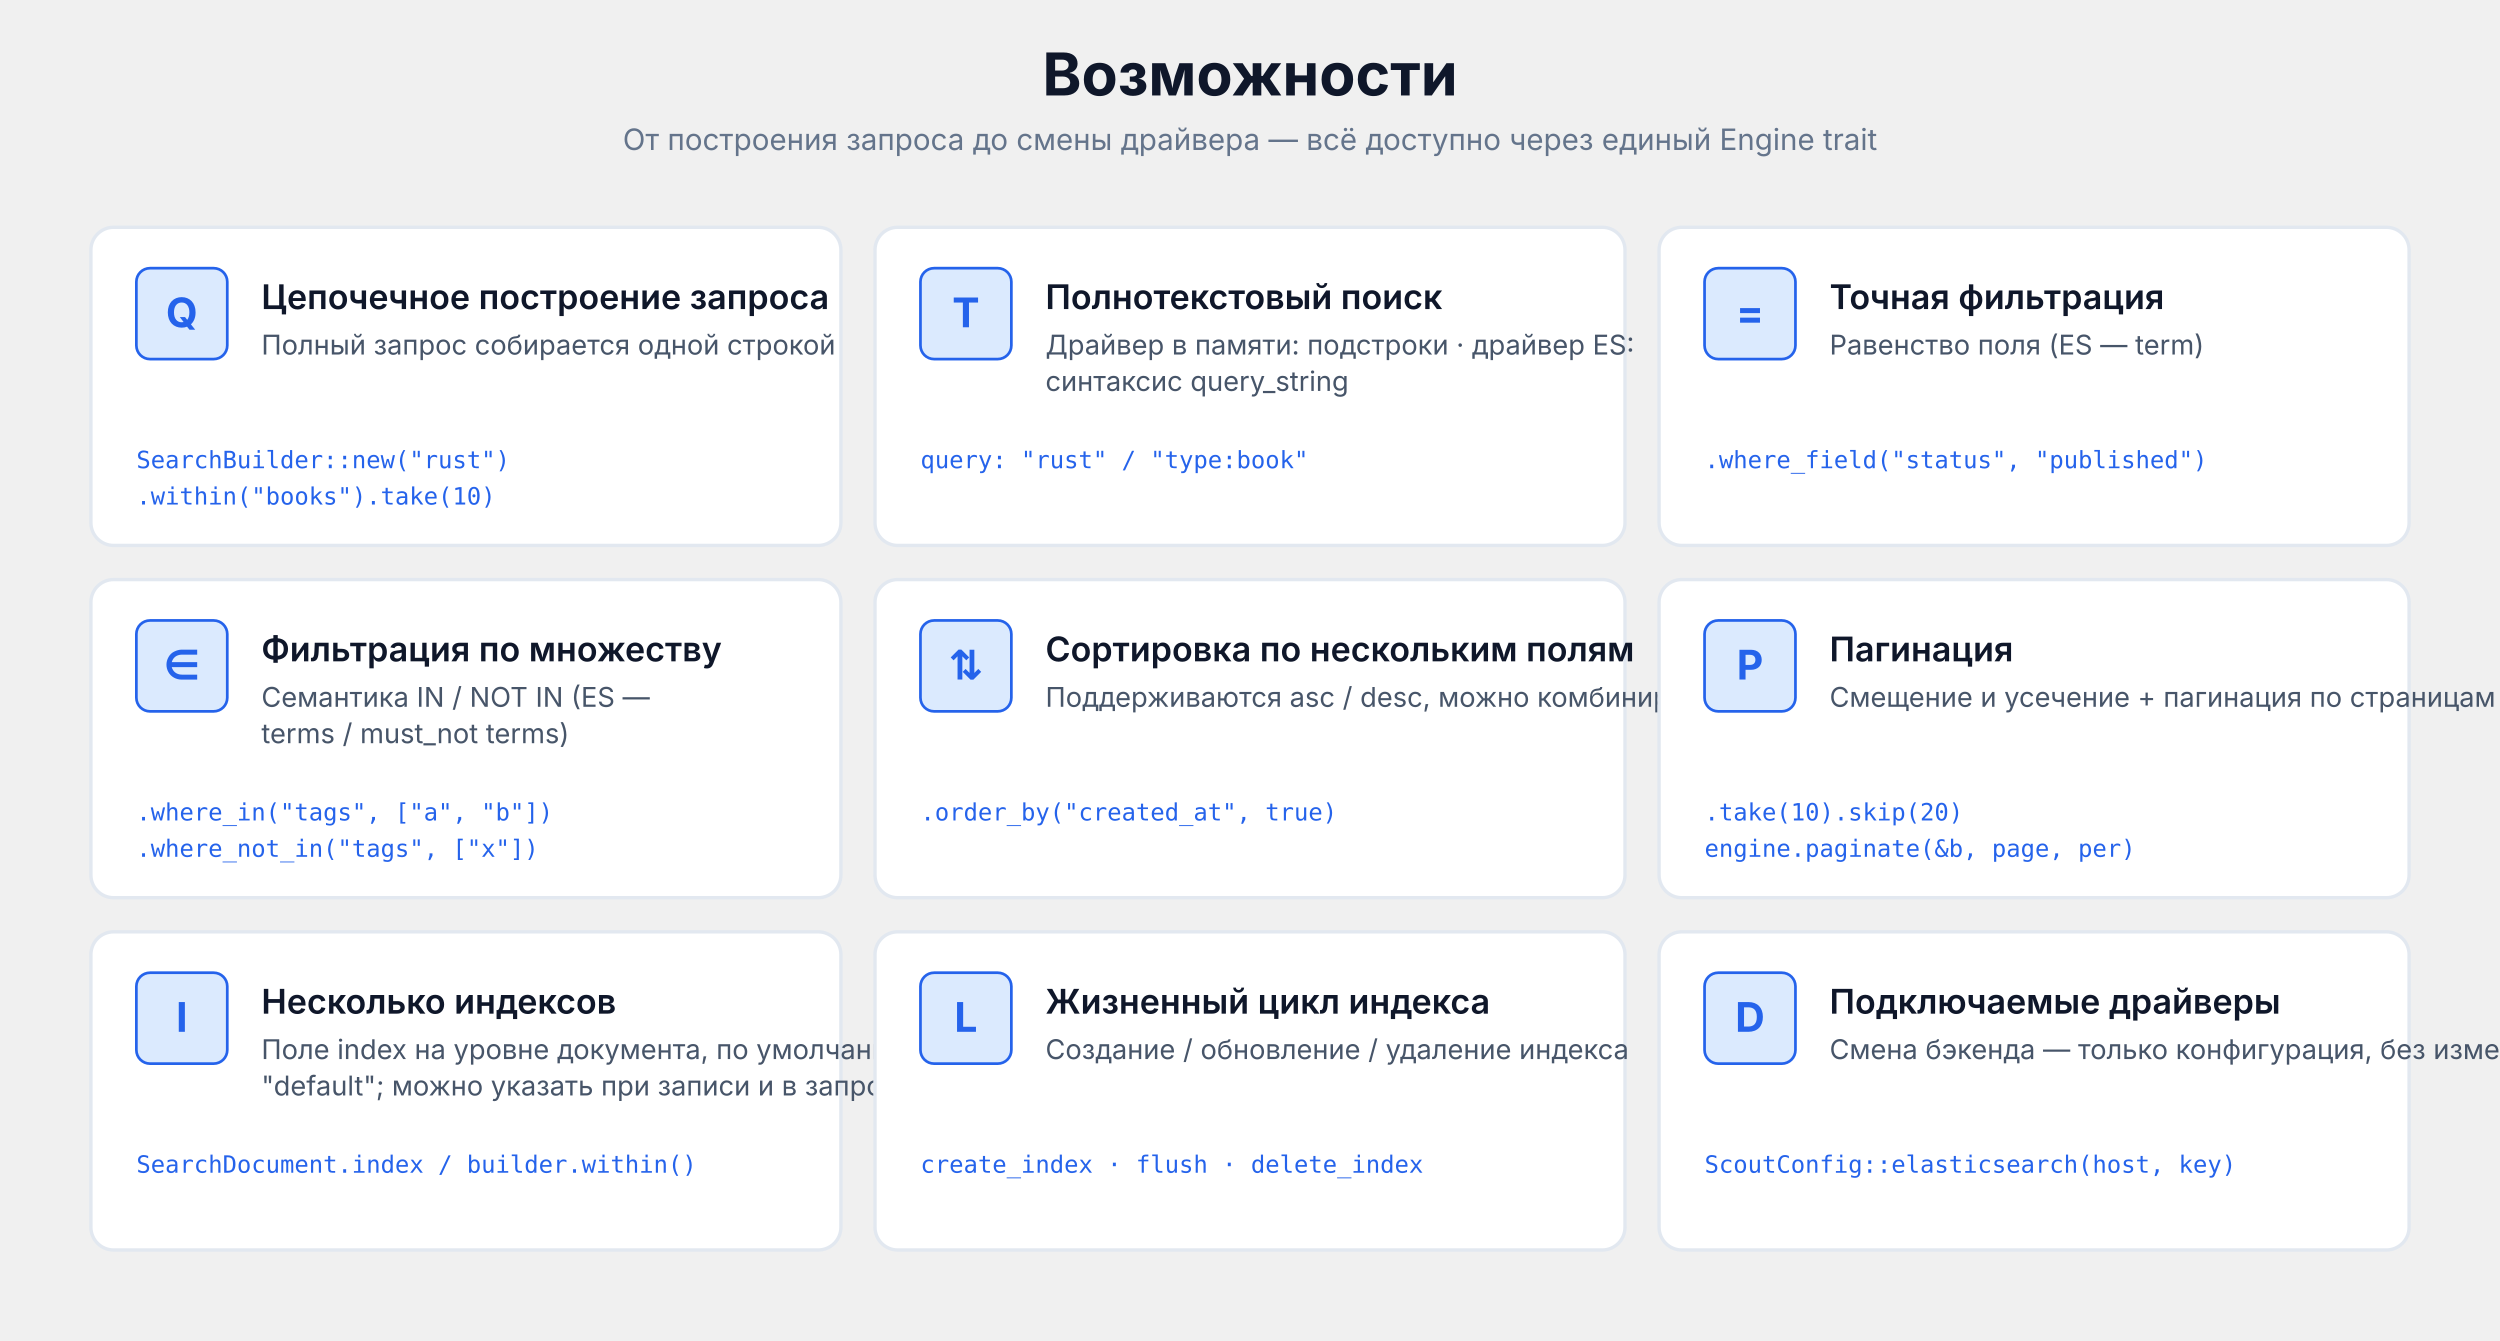
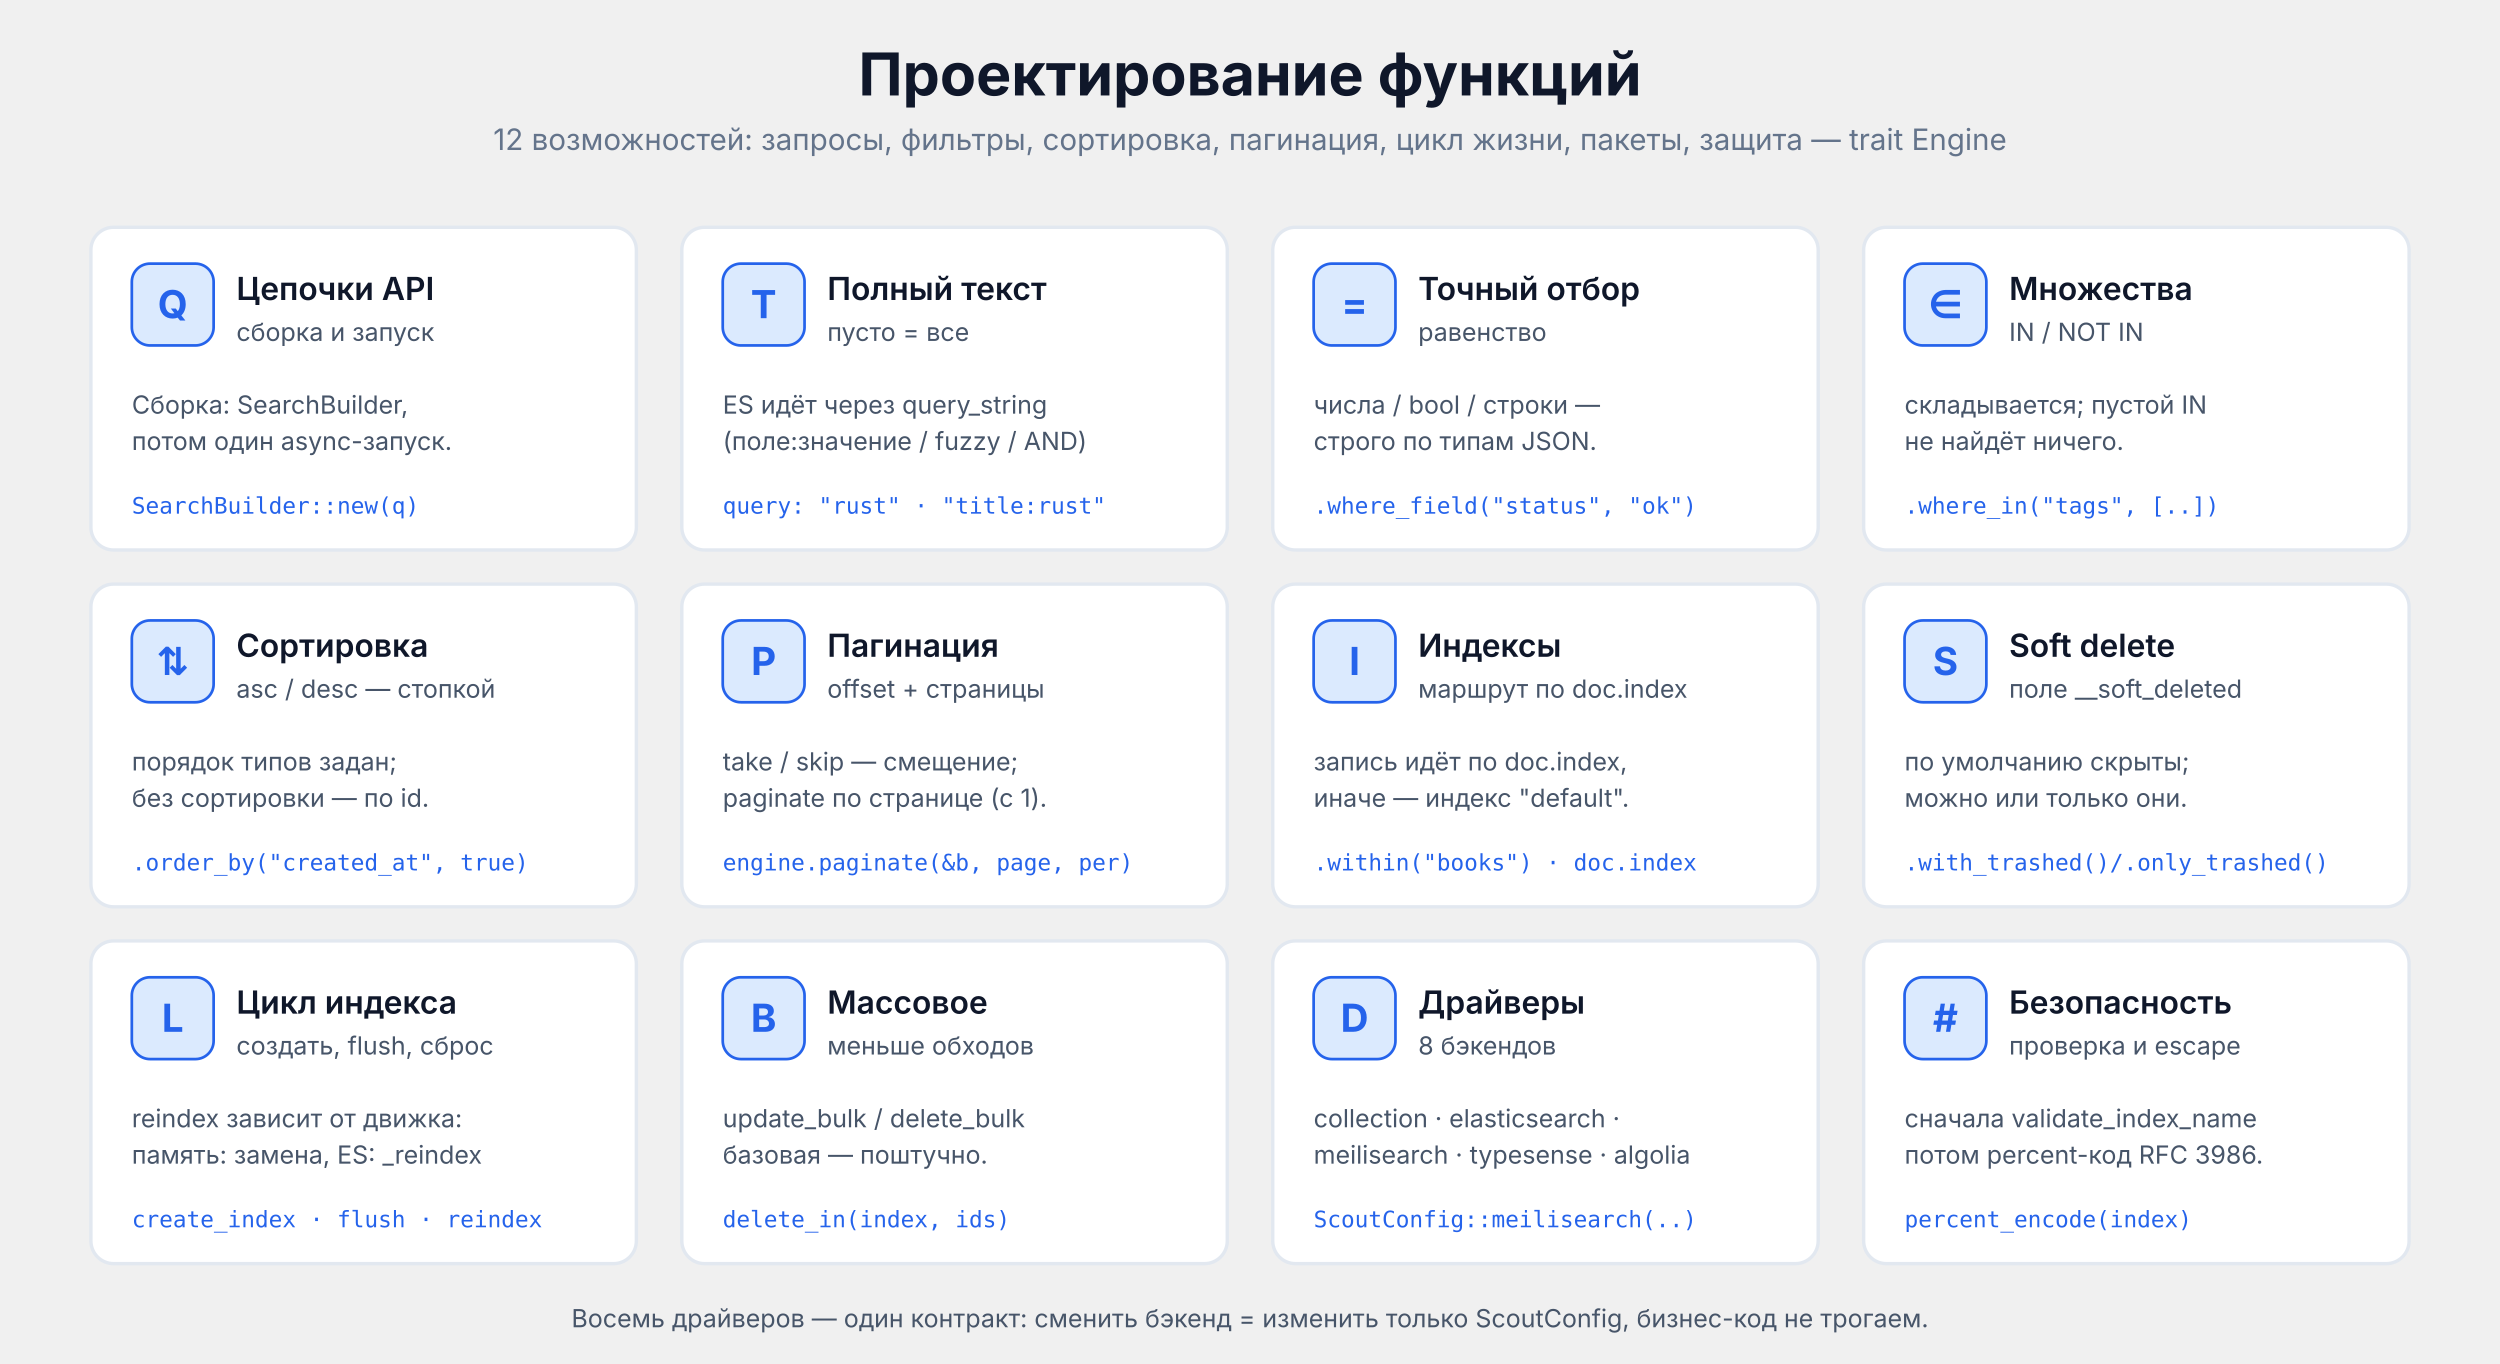
- <svg xmlns="http://www.w3.org/2000/svg" viewBox="0 0 1100 590" font-family="system-ui, -apple-system, 'Segoe UI', sans-serif">
+ <svg xmlns="http://www.w3.org/2000/svg" viewBox="0 0 1100 600" font-family="system-ui, -apple-system, 'Segoe UI', sans-serif" role="img" aria-labelledby="featTitle">
  <defs>
    <style>
      .title { font-size: 26px; font-weight: 700; fill: #0f172a; }
      .sub   { font-size: 13px; fill: #64748b; }
-       .card  { fill: #ffffff; stroke: #e2e8f0; stroke-width: 1.5; rx: 10; }
-       .card:hover { stroke: #2563eb; }
-       .name  { font-size: 15px; font-weight: 600; fill: #0f172a; }
-       .desc  { font-size: 12px; fill: #475569; }
-       .api   { font-size: 10.5px; fill: #2563eb; font-family: ui-monospace, SFMono-Regular, Menlo, monospace; }
-       .ico   { fill: #dbeafe; stroke: #2563eb; stroke-width: 1.2; rx: 6; }
+       .card  { fill: #ffffff; stroke: #e2e8f0; stroke-width: 1.5; }
+       .name  { font-size: 14px; font-weight: 600; fill: #0f172a; }
+       .desc  { font-size: 11px; fill: #475569; }
+       .api   { font-size: 10px; fill: #2563eb; font-family: ui-monospace, SFMono-Regular, Menlo, monospace; }
+       .ico   { fill: #dbeafe; stroke: #2563eb; stroke-width: 1.2; }
+       .ico-t { font-size: 17px; font-weight: 700; fill: #2563eb; }
+       .n     { font-size: 10px; font-weight: 700; fill: #94a3b8; }
    </style>
  </defs>
-   <text x="550" y="42" text-anchor="middle" class="title">Возможности</text>
-   <text x="550" y="66" text-anchor="middle" class="sub">От построения запроса до смены драйвера — всё доступно через единый Engine trait</text>
-   <rect x="40" y="100" width="330" height="140" class="card" />
-   <rect x="60" y="118" width="40" height="40" class="ico" />
-   <text x="80" y="144" text-anchor="middle" fill="#2563eb" font-size="18" font-weight="700">Q</text>
-   <text x="115" y="136" class="name">Цепочечное построение запроса</text>
-   <text x="115" y="156" class="desc">Полный запрос собирается одной строкой</text>
-   <text x="60" y="206" class="api">SearchBuilder::new("rust")</text>
-   <text x="60" y="222" class="api">  .within("books").take(10)</text>
-   <rect x="385" y="100" width="330" height="140" class="card" />
-   <rect x="405" y="118" width="40" height="40" class="ico" />
-   <text x="425" y="144" text-anchor="middle" fill="#2563eb" font-size="18" font-weight="700">T</text>
-   <text x="460" y="136" class="name">Полнотекстовый поиск</text>
-   <text x="460" y="156" class="desc">Драйвер в памяти: подстроки · драйвер ES:</text>
-   <text x="460" y="172" class="desc">синтаксис query_string</text>
-   <text x="405" y="206" class="api">query: "rust" / "type:book"</text>
-   <rect x="730" y="100" width="330" height="140" class="card" />
-   <rect x="750" y="118" width="40" height="40" class="ico" />
-   <text x="770" y="144" text-anchor="middle" fill="#2563eb" font-size="18" font-weight="700">=</text>
-   <text x="805" y="136" class="name">Точная фильтрация</text>
-   <text x="805" y="156" class="desc">Равенство поля (ES — term)</text>
-   <text x="750" y="206" class="api">.where_field("status", "published")</text>
-   <rect x="40" y="255" width="330" height="140" class="card" />
-   <rect x="60" y="273" width="40" height="40" class="ico" />
-   <text x="80" y="299" text-anchor="middle" fill="#2563eb" font-size="18" font-weight="700">∈</text>
-   <text x="115" y="291" class="name">Фильтрация по множеству</text>
-   <text x="115" y="311" class="desc">Семантика IN / NOT IN (ES —</text>
-   <text x="115" y="327" class="desc">terms / must_not terms)</text>
-   <text x="60" y="361" class="api">.where_in("tags", ["a", "b"])</text>
-   <text x="60" y="377" class="api">.where_not_in("tags", ["x"])</text>
-   <rect x="385" y="255" width="330" height="140" class="card" />
-   <rect x="405" y="273" width="40" height="40" class="ico" />
-   <text x="425" y="299" text-anchor="middle" fill="#2563eb" font-size="18" font-weight="700">⇅</text>
-   <text x="460" y="291" class="name">Сортировка по нескольким полям</text>
-   <text x="460" y="311" class="desc">Поддерживаются asc / desc, можно комбинировать</text>
-   <text x="405" y="361" class="api">.order_by("created_at", true)</text>
-   <rect x="730" y="255" width="330" height="140" class="card" />
-   <rect x="750" y="273" width="40" height="40" class="ico" />
-   <text x="770" y="299" text-anchor="middle" fill="#2563eb" font-size="18" font-weight="700">P</text>
-   <text x="805" y="291" class="name">Пагинация</text>
-   <text x="805" y="311" class="desc">Смещение и усечение + пагинация по страницам</text>
-   <text x="750" y="361" class="api">.take(10).skip(20)</text>
-   <text x="750" y="377" class="api">engine.paginate(&amp;b, page, per)</text>
-   <rect x="40" y="410" width="330" height="140" class="card" />
-   <rect x="60" y="428" width="40" height="40" class="ico" />
-   <text x="80" y="454" text-anchor="middle" fill="#2563eb" font-size="18" font-weight="700">I</text>
-   <text x="115" y="446" class="name">Несколько индексов</text>
-   <text x="115" y="466" class="desc">Поле index на уровне документа, по умолчанию</text>
-   <text x="115" y="482" class="desc">"default"; можно указать при записи и в запросе</text>
-   <text x="60" y="516" class="api">SearchDocument.index / builder.within()</text>
-   <rect x="385" y="410" width="330" height="140" class="card" />
-   <rect x="405" y="428" width="40" height="40" class="ico" />
-   <text x="425" y="454" text-anchor="middle" fill="#2563eb" font-size="18" font-weight="700">L</text>
-   <text x="460" y="446" class="name">Жизненный цикл индекса</text>
-   <text x="460" y="466" class="desc">Создание / обновление / удаление индекса</text>
-   <text x="405" y="516" class="api">create_index · flush · delete_index</text>
-   <rect x="730" y="410" width="330" height="140" class="card" />
-   <rect x="750" y="428" width="40" height="40" class="ico" />
-   <text x="770" y="454" text-anchor="middle" fill="#2563eb" font-size="18" font-weight="700">D</text>
-   <text x="805" y="446" class="name">Подключаемые драйверы</text>
-   <text x="805" y="466" class="desc">Смена бэкенда — только конфигурация, без изменений кода</text>
-   <text x="750" y="516" class="api">ScoutConfig::elasticsearch(host, key)</text>
+   <text x="550" y="42" text-anchor="middle" class="title">Проектирование функций</text>
+   <text x="550" y="66" text-anchor="middle" class="sub">12 возможностей: запросы, фильтры, сортировка, пагинация, цикл жизни, пакеты, защита — trait Engine</text>
+   <rect x="40" y="100" width="240" height="142" rx="10" class="card" />
+   <rect x="58" y="116" width="36" height="36" rx="8" class="ico" />
+   <text x="76" y="140" text-anchor="middle" class="ico-t">Q</text>
+   <text x="104" y="132" class="name">Цепочки API</text>
+   <text x="104" y="150" class="desc">сборка и запуск</text>
+   <text x="58" y="182" class="desc">Сборка: SearchBuilder,</text>
+   <text x="58" y="198" class="desc">потом один async-запуск.</text>
+   <text x="58" y="226" class="api">SearchBuilder::new(q)</text>
+   <rect x="300" y="100" width="240" height="142" rx="10" class="card" />
+   <rect x="318" y="116" width="36" height="36" rx="8" class="ico" />
+   <text x="336" y="140" text-anchor="middle" class="ico-t">T</text>
+   <text x="364" y="132" class="name">Полный текст</text>
+   <text x="364" y="150" class="desc">пусто = все</text>
+   <text x="318" y="182" class="desc">ES идёт через query_string</text>
+   <text x="318" y="198" class="desc">(поле:значение / fuzzy / AND)</text>
+   <text x="318" y="226" class="api">query: "rust" · "title:rust"</text>
+   <rect x="560" y="100" width="240" height="142" rx="10" class="card" />
+   <rect x="578" y="116" width="36" height="36" rx="8" class="ico" />
+   <text x="596" y="140" text-anchor="middle" class="ico-t">=</text>
+   <text x="624" y="132" class="name">Точный отбор</text>
+   <text x="624" y="150" class="desc">равенство</text>
+   <text x="578" y="182" class="desc">числа / bool / строки —</text>
+   <text x="578" y="198" class="desc">строго по типам JSON.</text>
+   <text x="578" y="226" class="api">.where_field("status", "ok")</text>
+   <rect x="820" y="100" width="240" height="142" rx="10" class="card" />
+   <rect x="838" y="116" width="36" height="36" rx="8" class="ico" />
+   <text x="856" y="140" text-anchor="middle" class="ico-t">∈</text>
+   <text x="884" y="132" class="name">Множества</text>
+   <text x="884" y="150" class="desc">IN / NOT IN</text>
+   <text x="838" y="182" class="desc">складывается; пустой IN</text>
+   <text x="838" y="198" class="desc">не найдёт ничего.</text>
+   <text x="838" y="226" class="api">.where_in("tags", [..])</text>
+   <rect x="40" y="257" width="240" height="142" rx="10" class="card" />
+   <rect x="58" y="273" width="36" height="36" rx="8" class="ico" />
+   <text x="76" y="297" text-anchor="middle" class="ico-t">⇅</text>
+   <text x="104" y="289" class="name">Сортировка</text>
+   <text x="104" y="307" class="desc">asc / desc — стопкой</text>
+   <text x="58" y="339" class="desc">порядок типов задан;</text>
+   <text x="58" y="355" class="desc">без сортировки — по id.</text>
+   <text x="58" y="383" class="api">.order_by("created_at", true)</text>
+   <rect x="300" y="257" width="240" height="142" rx="10" class="card" />
+   <rect x="318" y="273" width="36" height="36" rx="8" class="ico" />
+   <text x="336" y="297" text-anchor="middle" class="ico-t">P</text>
+   <text x="364" y="289" class="name">Пагинация</text>
+   <text x="364" y="307" class="desc">offset + страницы</text>
+   <text x="318" y="339" class="desc">take / skip — смещение;</text>
+   <text x="318" y="355" class="desc">paginate по странице (с 1).</text>
+   <text x="318" y="383" class="api">engine.paginate(&amp;b, page, per)</text>
+   <rect x="560" y="257" width="240" height="142" rx="10" class="card" />
+   <rect x="578" y="273" width="36" height="36" rx="8" class="ico" />
+   <text x="596" y="297" text-anchor="middle" class="ico-t">I</text>
+   <text x="624" y="289" class="name">Индексы</text>
+   <text x="624" y="307" class="desc">маршрут по doc.index</text>
+   <text x="578" y="339" class="desc">запись идёт по doc.index,</text>
+   <text x="578" y="355" class="desc">иначе — индекс "default".</text>
+   <text x="578" y="383" class="api">.within("books") · doc.index</text>
+   <rect x="820" y="257" width="240" height="142" rx="10" class="card" />
+   <rect x="838" y="273" width="36" height="36" rx="8" class="ico" />
+   <text x="856" y="297" text-anchor="middle" class="ico-t">S</text>
+   <text x="884" y="289" class="name">Soft delete</text>
+   <text x="884" y="307" class="desc">поле __soft_deleted</text>
+   <text x="838" y="339" class="desc">по умолчанию скрыты;</text>
+   <text x="838" y="355" class="desc">можно или только они.</text>
+   <text x="838" y="383" class="api">.with_trashed()/.only_trashed()</text>
+   <rect x="40" y="414" width="240" height="142" rx="10" class="card" />
+   <rect x="58" y="430" width="36" height="36" rx="8" class="ico" />
+   <text x="76" y="454" text-anchor="middle" class="ico-t">L</text>
+   <text x="104" y="446" class="name">Цикл индекса</text>
+   <text x="104" y="464" class="desc">создать, flush, сброс</text>
+   <text x="58" y="496" class="desc">reindex зависит от движка:</text>
+   <text x="58" y="512" class="desc">память: замена, ES: _reindex</text>
+   <text x="58" y="540" class="api">create_index · flush · reindex</text>
+   <rect x="300" y="414" width="240" height="142" rx="10" class="card" />
+   <rect x="318" y="430" width="36" height="36" rx="8" class="ico" />
+   <text x="336" y="454" text-anchor="middle" class="ico-t">B</text>
+   <text x="364" y="446" class="name">Массовое</text>
+   <text x="364" y="464" class="desc">меньше обходов</text>
+   <text x="318" y="496" class="desc">update_bulk / delete_bulk</text>
+   <text x="318" y="512" class="desc">базовая — поштучно.</text>
+   <text x="318" y="540" class="api">delete_in(index, ids)</text>
+   <rect x="560" y="414" width="240" height="142" rx="10" class="card" />
+   <rect x="578" y="430" width="36" height="36" rx="8" class="ico" />
+   <text x="596" y="454" text-anchor="middle" class="ico-t">D</text>
+   <text x="624" y="446" class="name">Драйверы</text>
+   <text x="624" y="464" class="desc">8 бэкендов</text>
+   <text x="578" y="496" class="desc">collection · elasticsearch ·</text>
+   <text x="578" y="512" class="desc">meilisearch · typesense · algolia</text>
+   <text x="578" y="540" class="api">ScoutConfig::meilisearch(..)</text>
+   <rect x="820" y="414" width="240" height="142" rx="10" class="card" />
+   <rect x="838" y="430" width="36" height="36" rx="8" class="ico" />
+   <text x="856" y="454" text-anchor="middle" class="ico-t">#</text>
+   <text x="884" y="446" class="name">Безопасность</text>
+   <text x="884" y="464" class="desc">проверка и escape</text>
+   <text x="838" y="496" class="desc">сначала validate_index_name</text>
+   <text x="838" y="512" class="desc">потом percent-код RFC 3986.</text>
+   <text x="838" y="540" class="api">percent_encode(index)</text>
+   <text x="550" y="584" text-anchor="middle" class="desc">Восемь драйверов — один контракт: сменить бэкенд = изменить только ScoutConfig, бизнес-код не трогаем.</text>
</svg>
